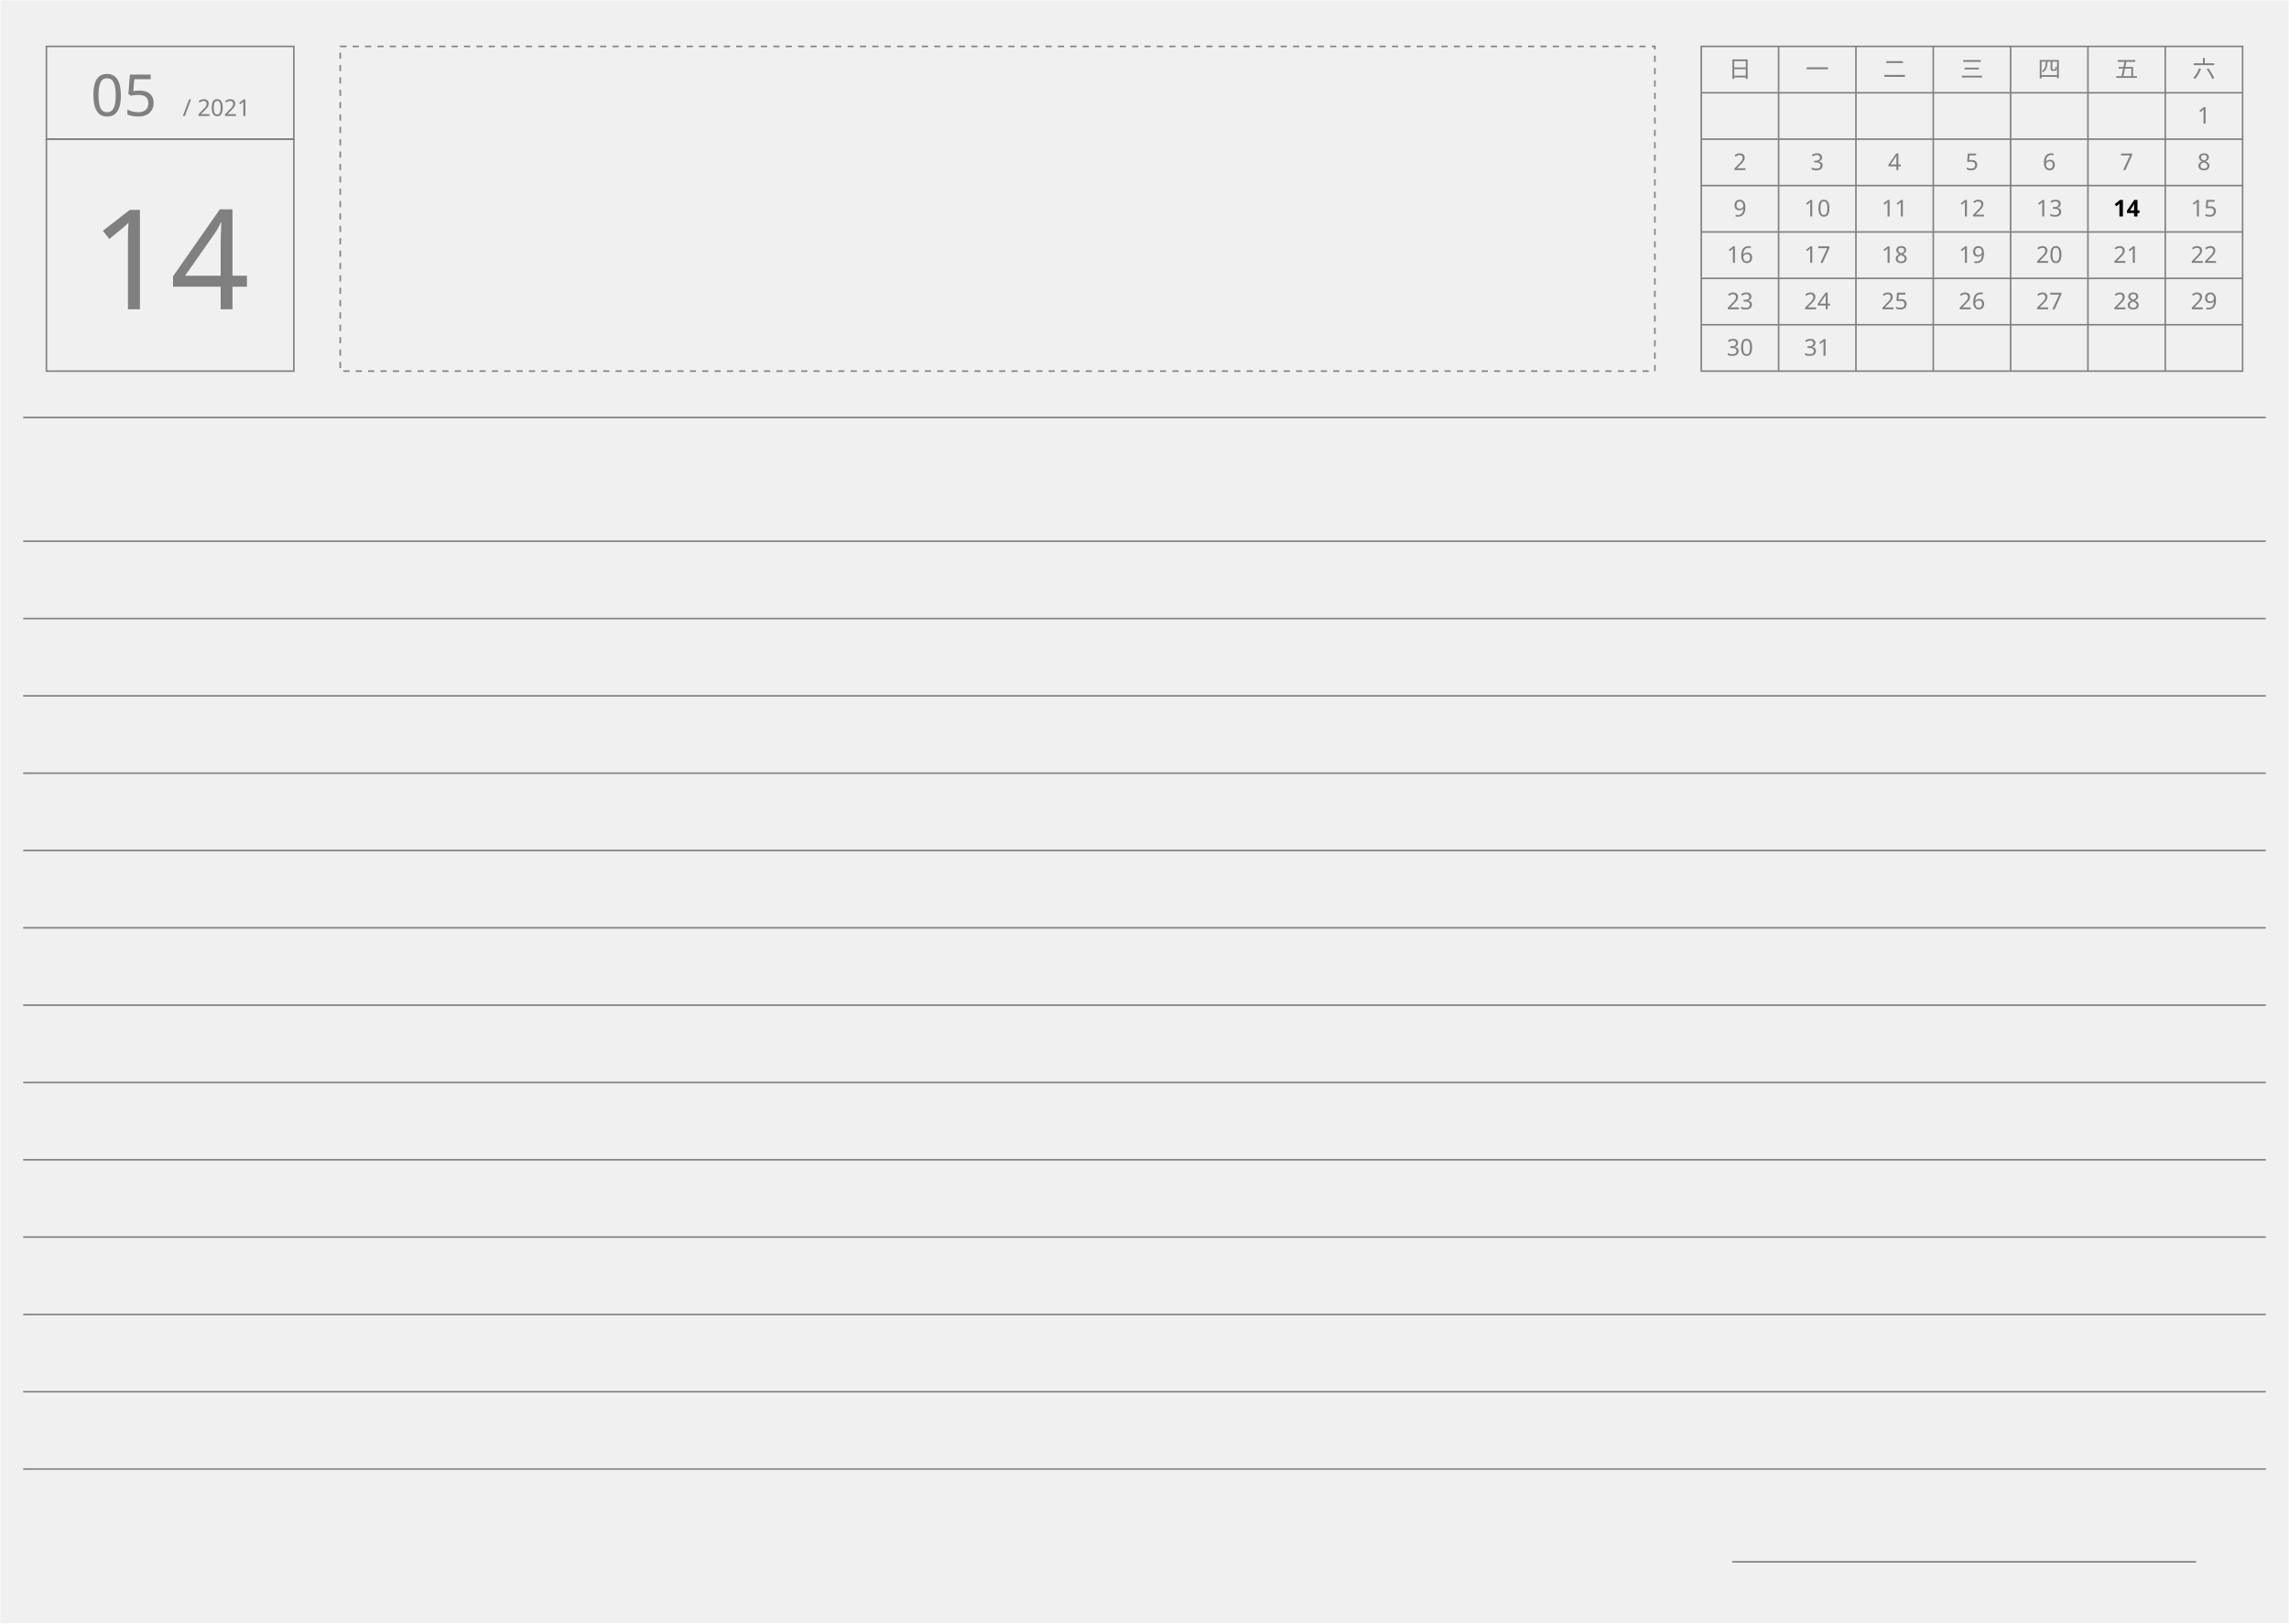
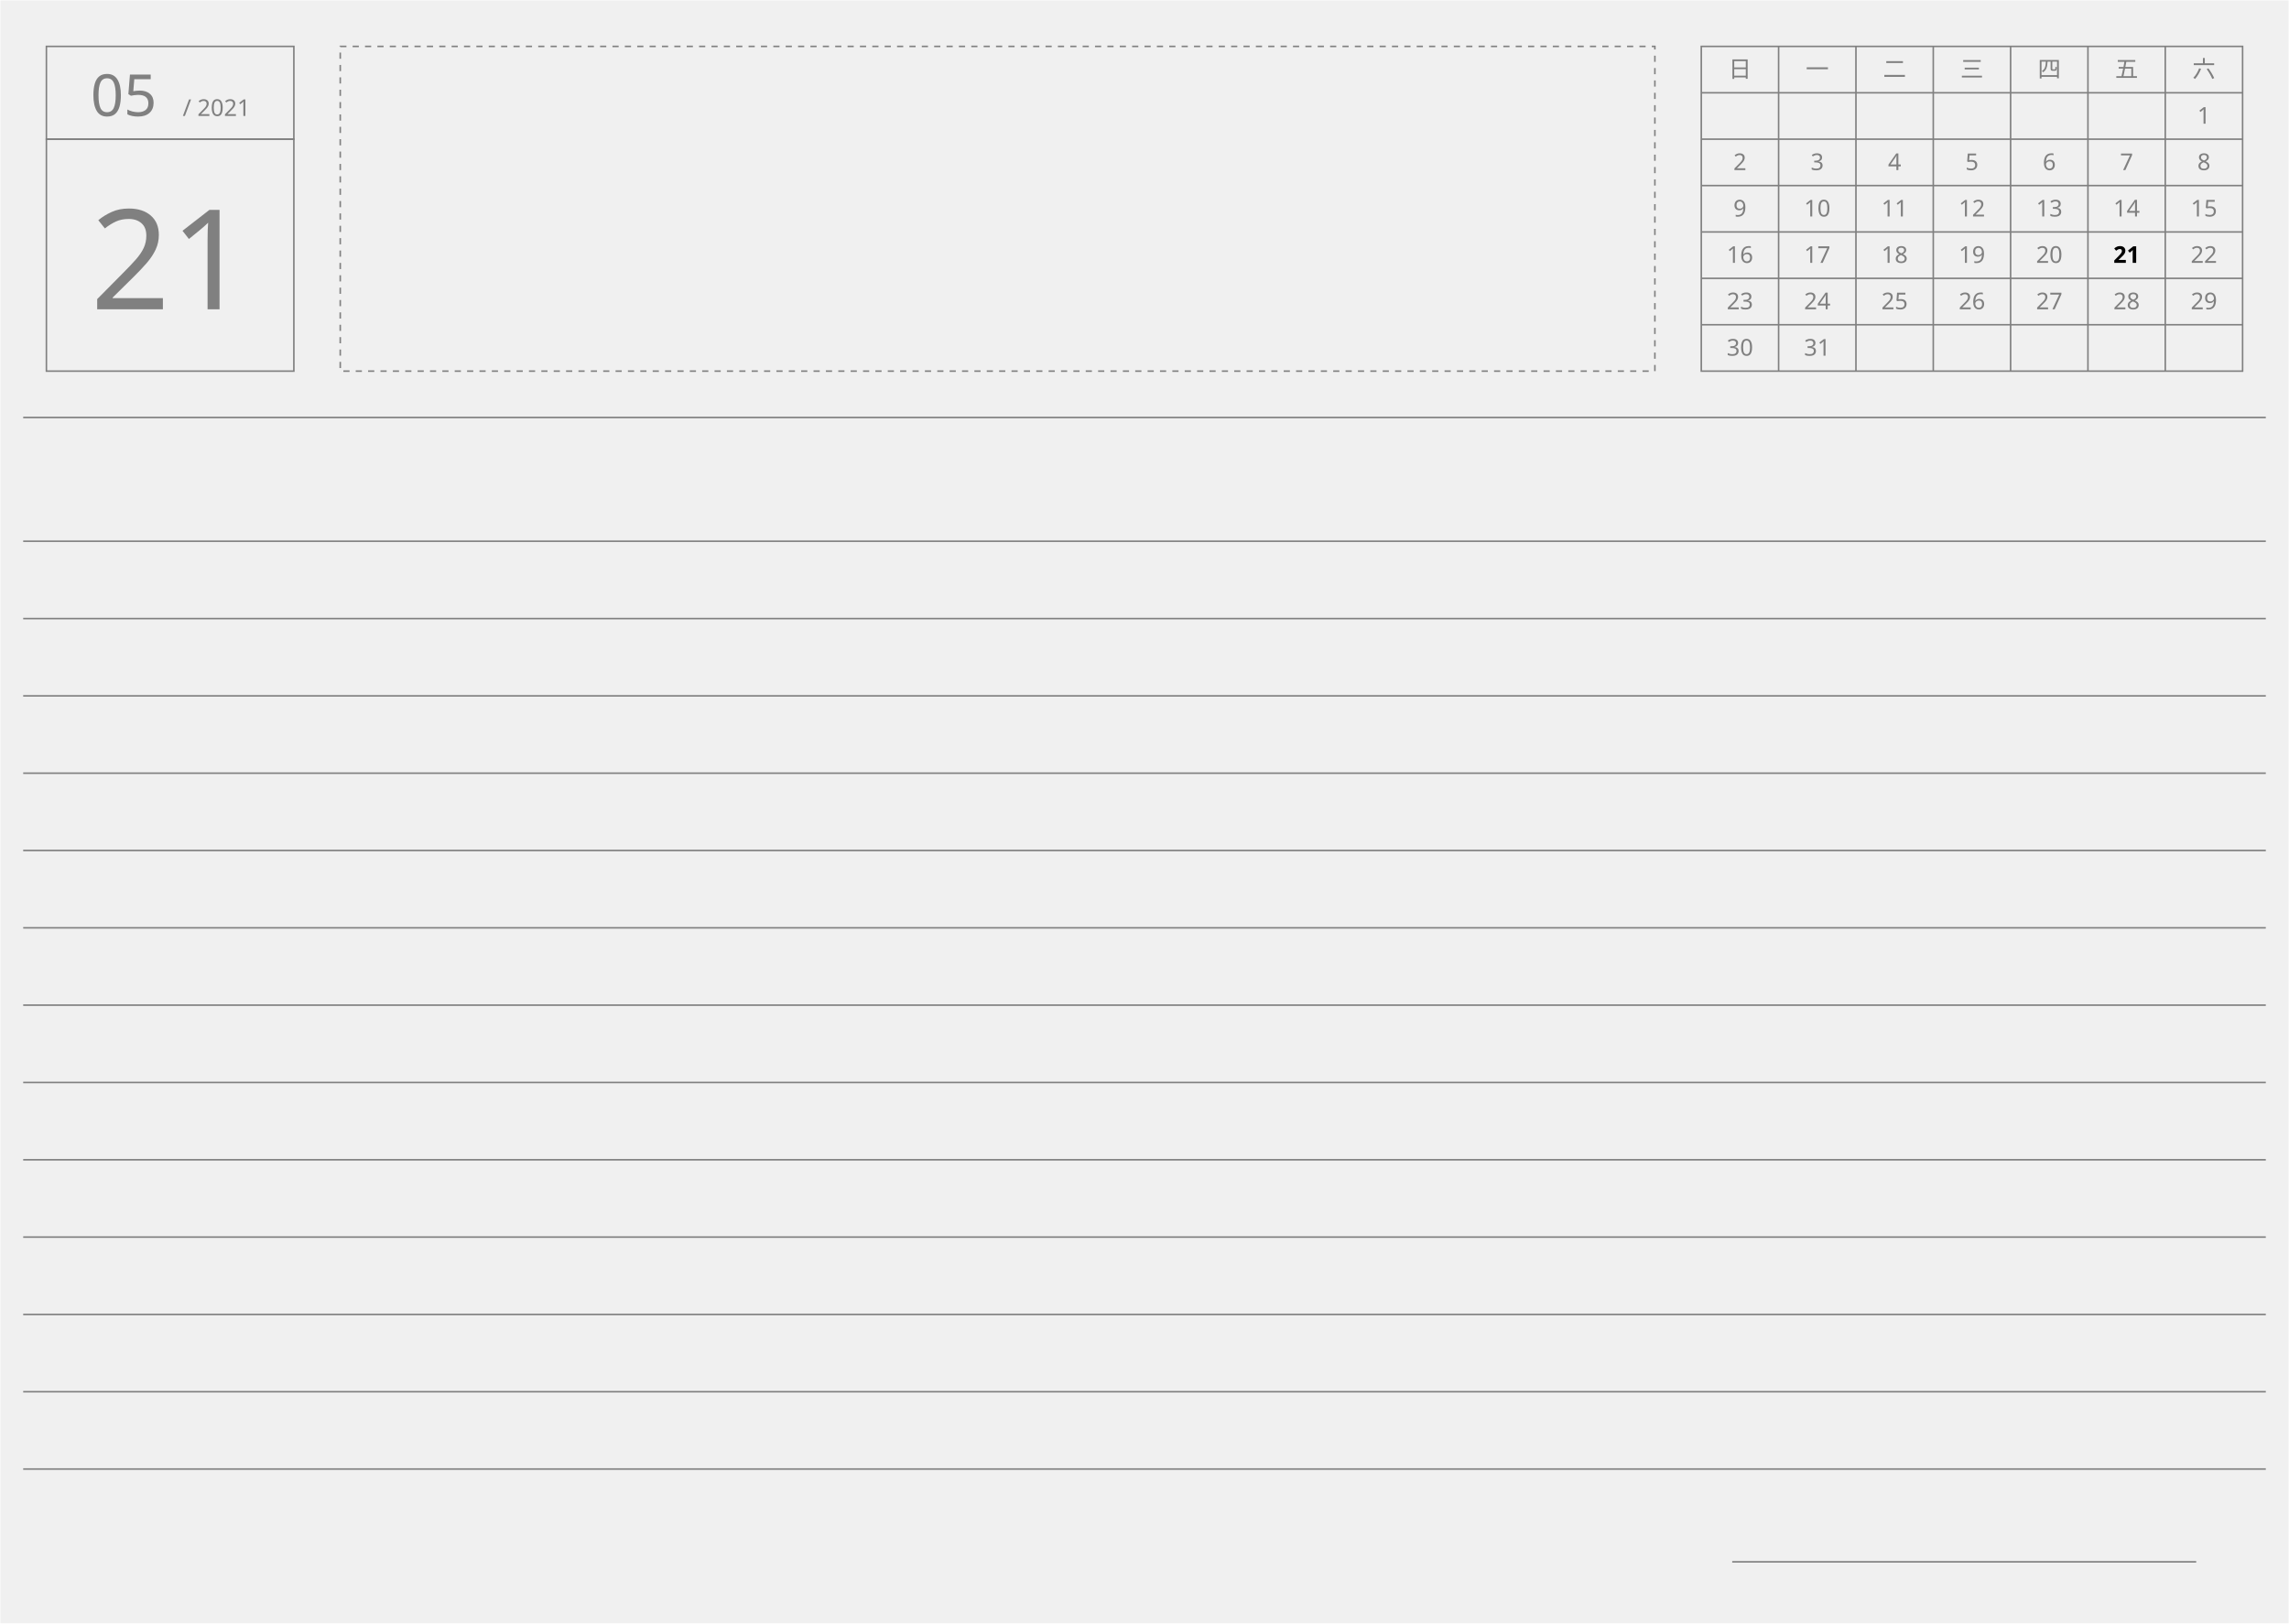
<svg xmlns="http://www.w3.org/2000/svg" fill="silver" viewBox="0 0 2960 2100">
  <rect stroke="white" stroke-width="1" fill="none" width="100%" height="100%" />
  <g transform="translate(2200,60)">
    <g id="calendar-table">
      <path d="M0 0 L700 0 L700 420 L0 420 Z" stroke="gray" stroke-width="2" fill="none" />
      <path d="M0 60 L700 60" stroke="gray" stroke-width="2" fill="none" />
      <path d="M0 120 L700 120" stroke="gray" stroke-width="2" fill="none" />
      <path d="M0 180 L700 180" stroke="gray" stroke-width="2" fill="none" />
      <path d="M0 240 L700 240" stroke="gray" stroke-width="2" fill="none" />
      <path d="M0 300 L700 300" stroke="gray" stroke-width="2" fill="none" />
      <path d="M0 360 L700 360" stroke="gray" stroke-width="2" fill="none" />
      <path d="M100 0 L100 420" stroke="gray" stroke-width="2" fill="none" />
      <path d="M200 0 L200 420" stroke="gray" stroke-width="2" fill="none" />
      <path d="M300 0 L300 420" stroke="gray" stroke-width="2" fill="none" />
      <path d="M400 0 L400 420" stroke="gray" stroke-width="2" fill="none" />
      <path d="M500 0 L500 420" stroke="gray" stroke-width="2" fill="none" />
      <path d="M600 0 L600 420" stroke="gray" stroke-width="2" fill="none" />
    </g>
    <g style="font-size:30px; font-family: verdana, 微软雅黑;">
      <text x="50" y="40" text-anchor="middle" fill="gray">日</text>
      <text x="150" y="40" text-anchor="middle" fill="gray">一</text>
      <text x="250" y="40" text-anchor="middle" fill="gray">二</text>
      <text x="350" y="40" text-anchor="middle" fill="gray">三</text>
      <text x="450" y="40" text-anchor="middle" fill="gray">四</text>
      <text x="550" y="40" text-anchor="middle" fill="gray">五</text>
      <text x="650" y="40" text-anchor="middle" fill="gray">六</text>
    </g>
    <g style="font-size:30px; font-family: verdana;">
      <text text-anchor="middle" x="650" y="100" fill="gray">1</text>
      <text text-anchor="middle" x="50" y="160" fill="gray">2</text>
      <text text-anchor="middle" x="150" y="160" fill="gray">3</text>
      <text text-anchor="middle" x="250" y="160" fill="gray">4</text>
      <text text-anchor="middle" x="350" y="160" fill="gray">5</text>
      <text text-anchor="middle" x="450" y="160" fill="gray">6</text>
      <text text-anchor="middle" x="550" y="160" fill="gray">7</text>
      <text text-anchor="middle" x="650" y="160" fill="gray">8</text>
      <text text-anchor="middle" x="50" y="220" fill="gray">9</text>
      <text text-anchor="middle" x="150" y="220" fill="gray">10</text>
      <text text-anchor="middle" x="250" y="220" fill="gray">11</text>
      <text text-anchor="middle" x="350" y="220" fill="gray">12</text>
      <text text-anchor="middle" x="450" y="220" fill="gray">13</text>
-       <text text-anchor="middle" x="550" y="220" style="fill: black; font-weight: bold;">14</text>
+       <text text-anchor="middle" x="550" y="220" fill="gray">14</text>
      <text text-anchor="middle" x="650" y="220" fill="gray">15</text>
      <text text-anchor="middle" x="50" y="280" fill="gray">16</text>
      <text text-anchor="middle" x="150" y="280" fill="gray">17</text>
      <text text-anchor="middle" x="250" y="280" fill="gray">18</text>
      <text text-anchor="middle" x="350" y="280" fill="gray">19</text>
      <text text-anchor="middle" x="450" y="280" fill="gray">20</text>
-       <text text-anchor="middle" x="550" y="280" fill="gray">21</text>
+       <text text-anchor="middle" x="550" y="280" style="fill: black; font-weight: bold;">21</text>
      <text text-anchor="middle" x="650" y="280" fill="gray">22</text>
      <text text-anchor="middle" x="50" y="340" fill="gray">23</text>
      <text text-anchor="middle" x="150" y="340" fill="gray">24</text>
      <text text-anchor="middle" x="250" y="340" fill="gray">25</text>
      <text text-anchor="middle" x="350" y="340" fill="gray">26</text>
      <text text-anchor="middle" x="450" y="340" fill="gray">27</text>
      <text text-anchor="middle" x="550" y="340" fill="gray">28</text>
      <text text-anchor="middle" x="650" y="340" fill="gray">29</text>
      <text text-anchor="middle" x="50" y="400" fill="gray">30</text>
      <text text-anchor="middle" x="150" y="400" fill="gray">31</text>
    </g>
  </g>
  <g transform="translate(60,60)" style="font-size:30px; font-family: verdana;">
    <rect stroke="gray" stroke-width="2" fill="none" width="320" height="120" />
    <rect y="120" stroke="gray" stroke-width="2" fill="none" width="320" height="300" />
    <text x="100" y="90" text-anchor="middle" style="font-size: 2.5em;" fill="gray">05</text>
    <text x="220" y="90" text-anchor="middle" fill="gray">/ 2021</text>
-     <text x="160" y="340" text-anchor="middle" style="font-size: 6em;" fill="gray">14</text>
+     <text x="160" y="340" text-anchor="middle" style="font-size: 6em;" fill="gray">21</text>
  </g>
  <path d="M440 60 L2140 60 L2140 480 L440 480 Z" stroke-dasharray="8,8" stroke="gray" stroke-width="2" fill="none" />
  <path d="M30 540 L2930 540" stroke="gray" stroke-width="2" fill="none" />
  <g class="lines">
    <path d="M30 700 L2930 700" stroke="gray" stroke-width="2" fill="none" />
    <path d="M30 800 L2930 800" stroke="gray" stroke-width="2" fill="none" />
    <path d="M30 900 L2930 900" stroke="gray" stroke-width="2" fill="none" />
    <path d="M30 1000 L2930 1000" stroke="gray" stroke-width="2" fill="none" />
    <path d="M30 1100 L2930 1100" stroke="gray" stroke-width="2" fill="none" />
    <path d="M30 1200 L2930 1200" stroke="gray" stroke-width="2" fill="none" />
    <path d="M30 1300 L2930 1300" stroke="gray" stroke-width="2" fill="none" />
    <path d="M30 1400 L2930 1400" stroke="gray" stroke-width="2" fill="none" />
    <path d="M30 1500 L2930 1500" stroke="gray" stroke-width="2" fill="none" />
    <path d="M30 1600 L2930 1600" stroke="gray" stroke-width="2" fill="none" />
    <path d="M30 1700 L2930 1700" stroke="gray" stroke-width="2" fill="none" />
    <path d="M30 1800 L2930 1800" stroke="gray" stroke-width="2" fill="none" />
    <path d="M30 1900 L2930 1900" stroke="gray" stroke-width="2" fill="none" />
  </g>
  <path d="M2240 2020 L2840 2020" stroke="gray" stroke-width="2" fill="none" />
</svg>
